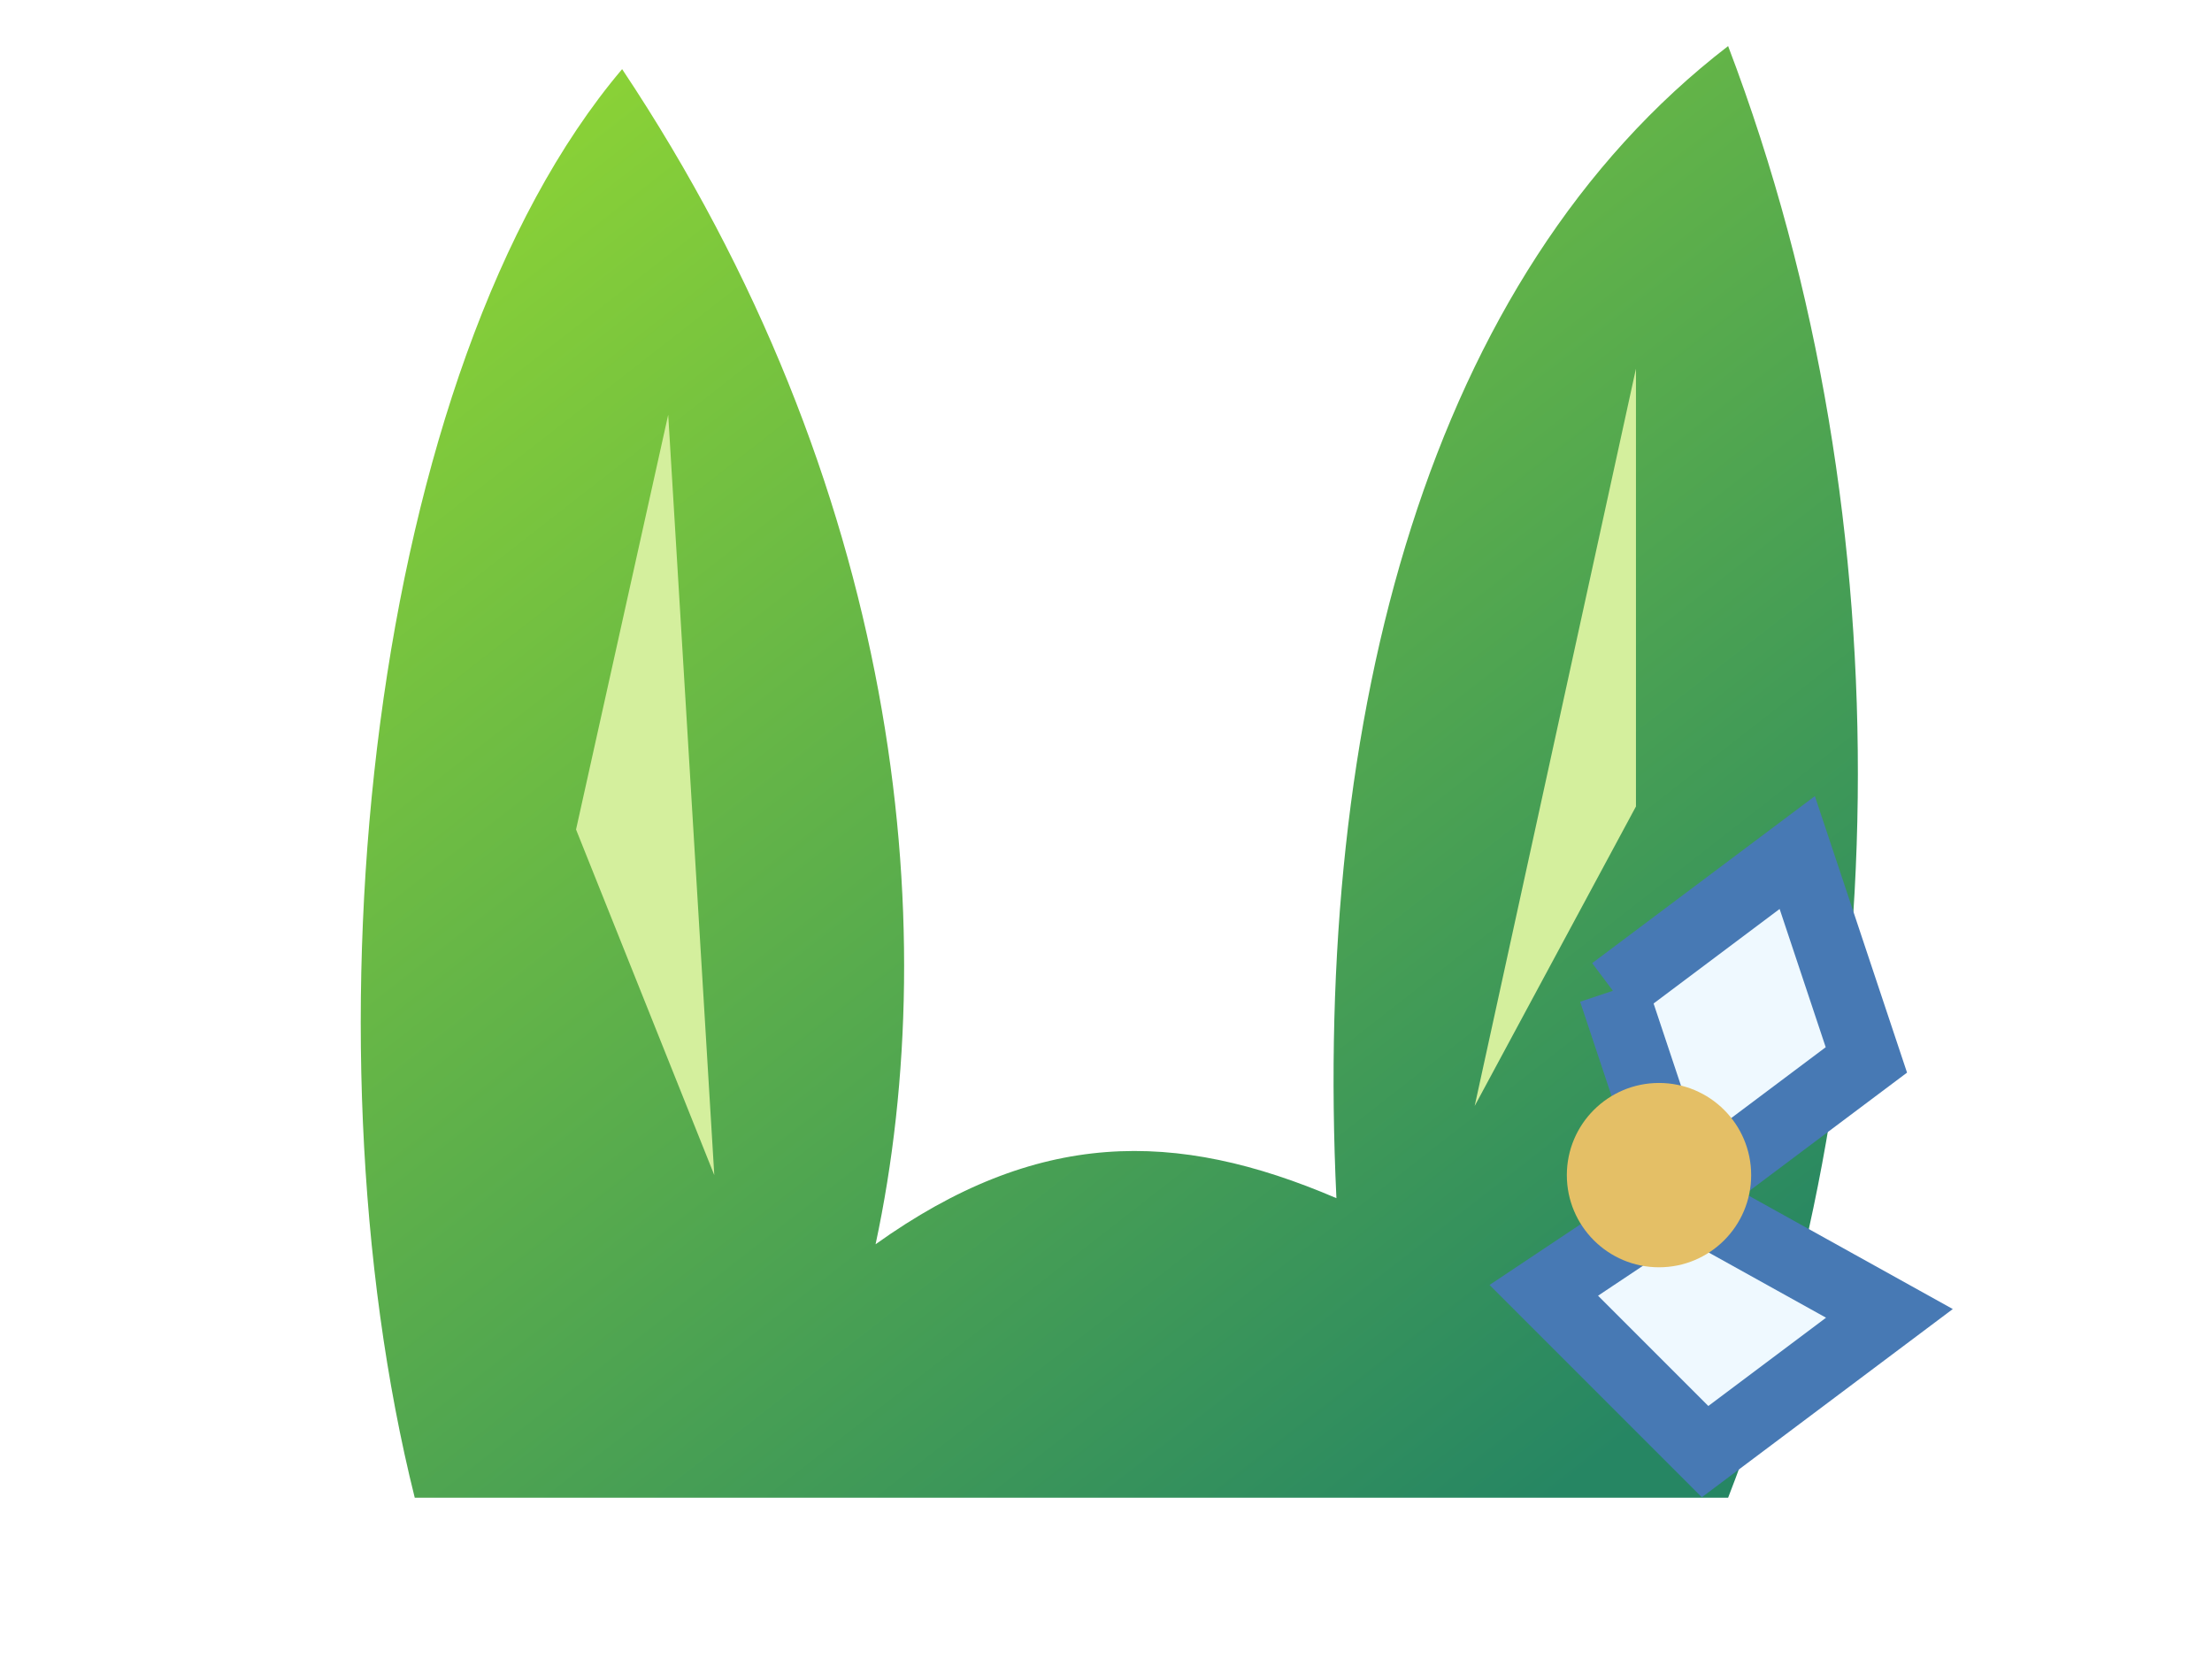
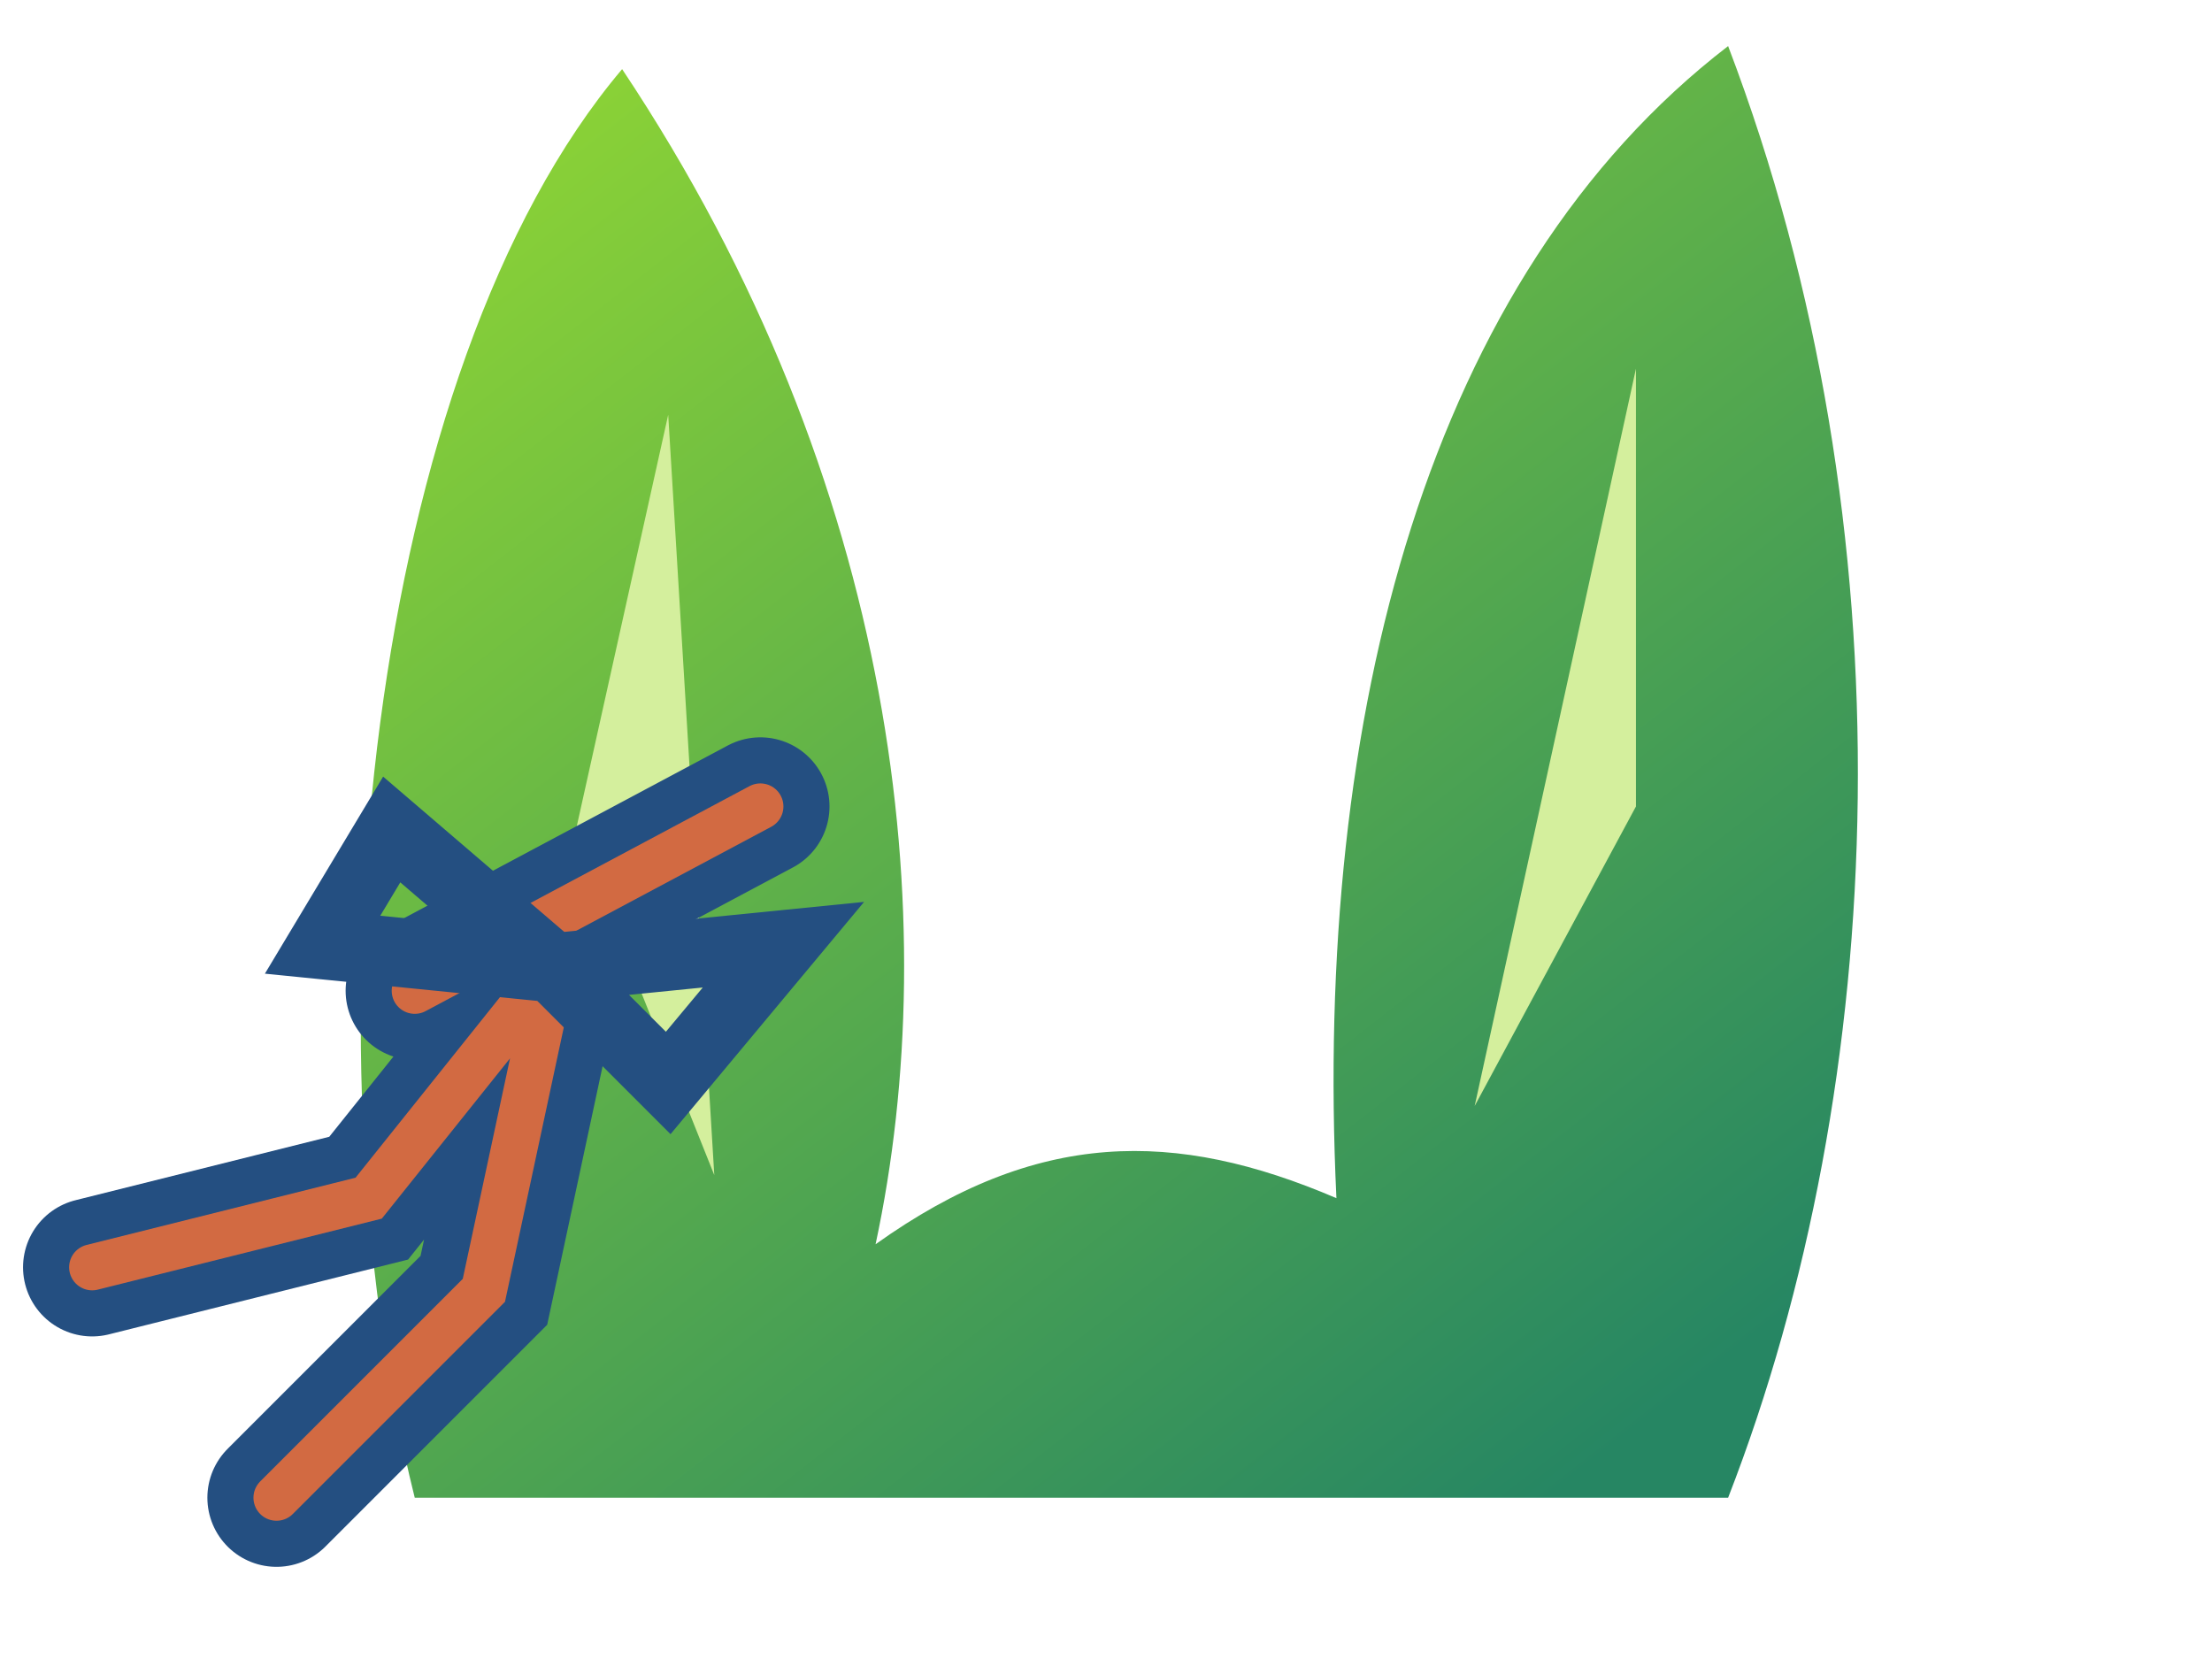
<svg xmlns="http://www.w3.org/2000/svg" viewBox="0 0 96 72">
  <defs>
    <linearGradient id="leaf" x2=".8" y2="1">
      <stop stop-color="#94d932" />
      <stop offset="1" stop-color="#268663" />
    </linearGradient>
  </defs>
  <path fill="url(#leaf)" d="M18 65C13 45 16 16 27 3c12 18 14 37 11 51 7-5 13-5 20-2C57 31 62 12 75 2c8 21 7 45 0 63Z" />
  <path fill="#d4ef9d" d="m29 18 2 33-6-15zm42-2-7 32 7-13z" />
-   <path fill="#eff9ff" stroke="#4779b4" stroke-width="3" d="m70 43 8-6 3 9-8 6-3-9m3 9 9 5-8 6-7-7z" />
-   <circle cx="72" cy="51" r="4" fill="#e4bf66" />
+   <g fill="none" stroke-linecap="round">
+     <path stroke="#244f81" stroke-width="6" d="m18 43 15-8m-9 7-8 10-12 3m20-13-3 14-9 9" />
+     <path stroke="#d26a42" stroke-width="2" d="m18 43 15-8m-9 7-8 10-12 3m20-13-3 14-9 9" />
+     <path stroke="#244f81" stroke-width="3" d="m24 42-7-6-3 5 10 1 5 5 5-6-10 1" />
+   </g>
</svg>
